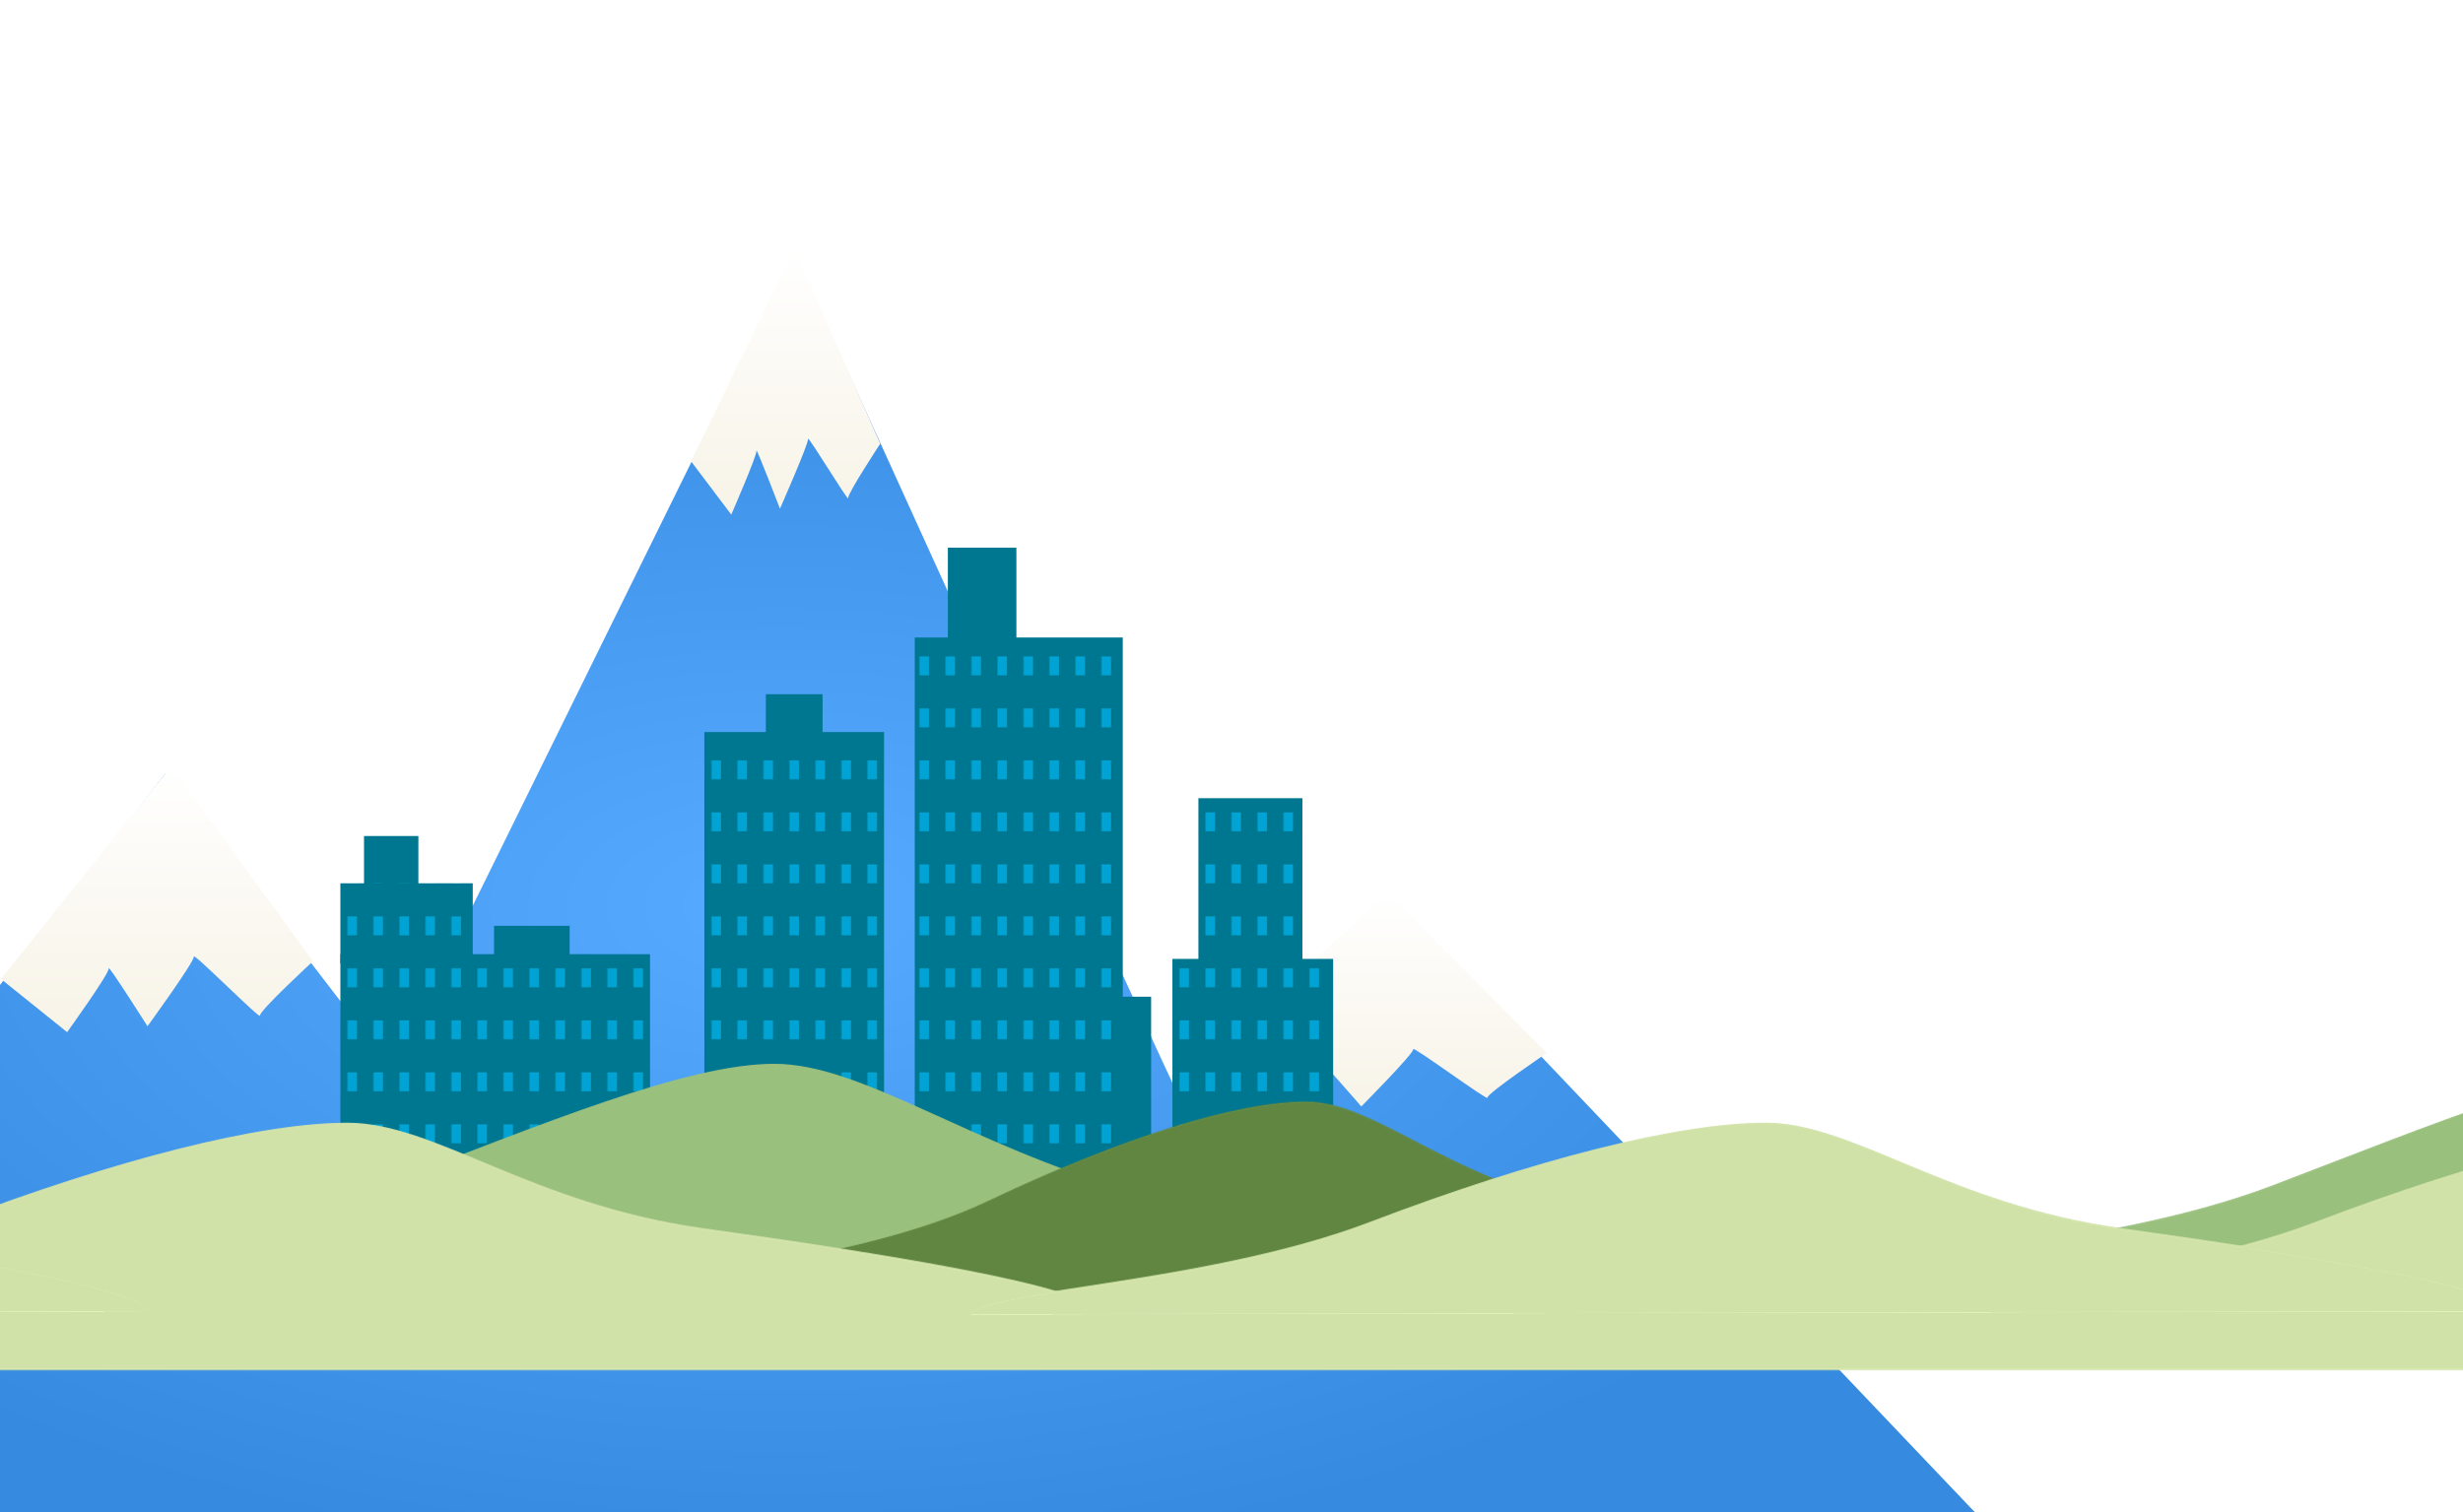
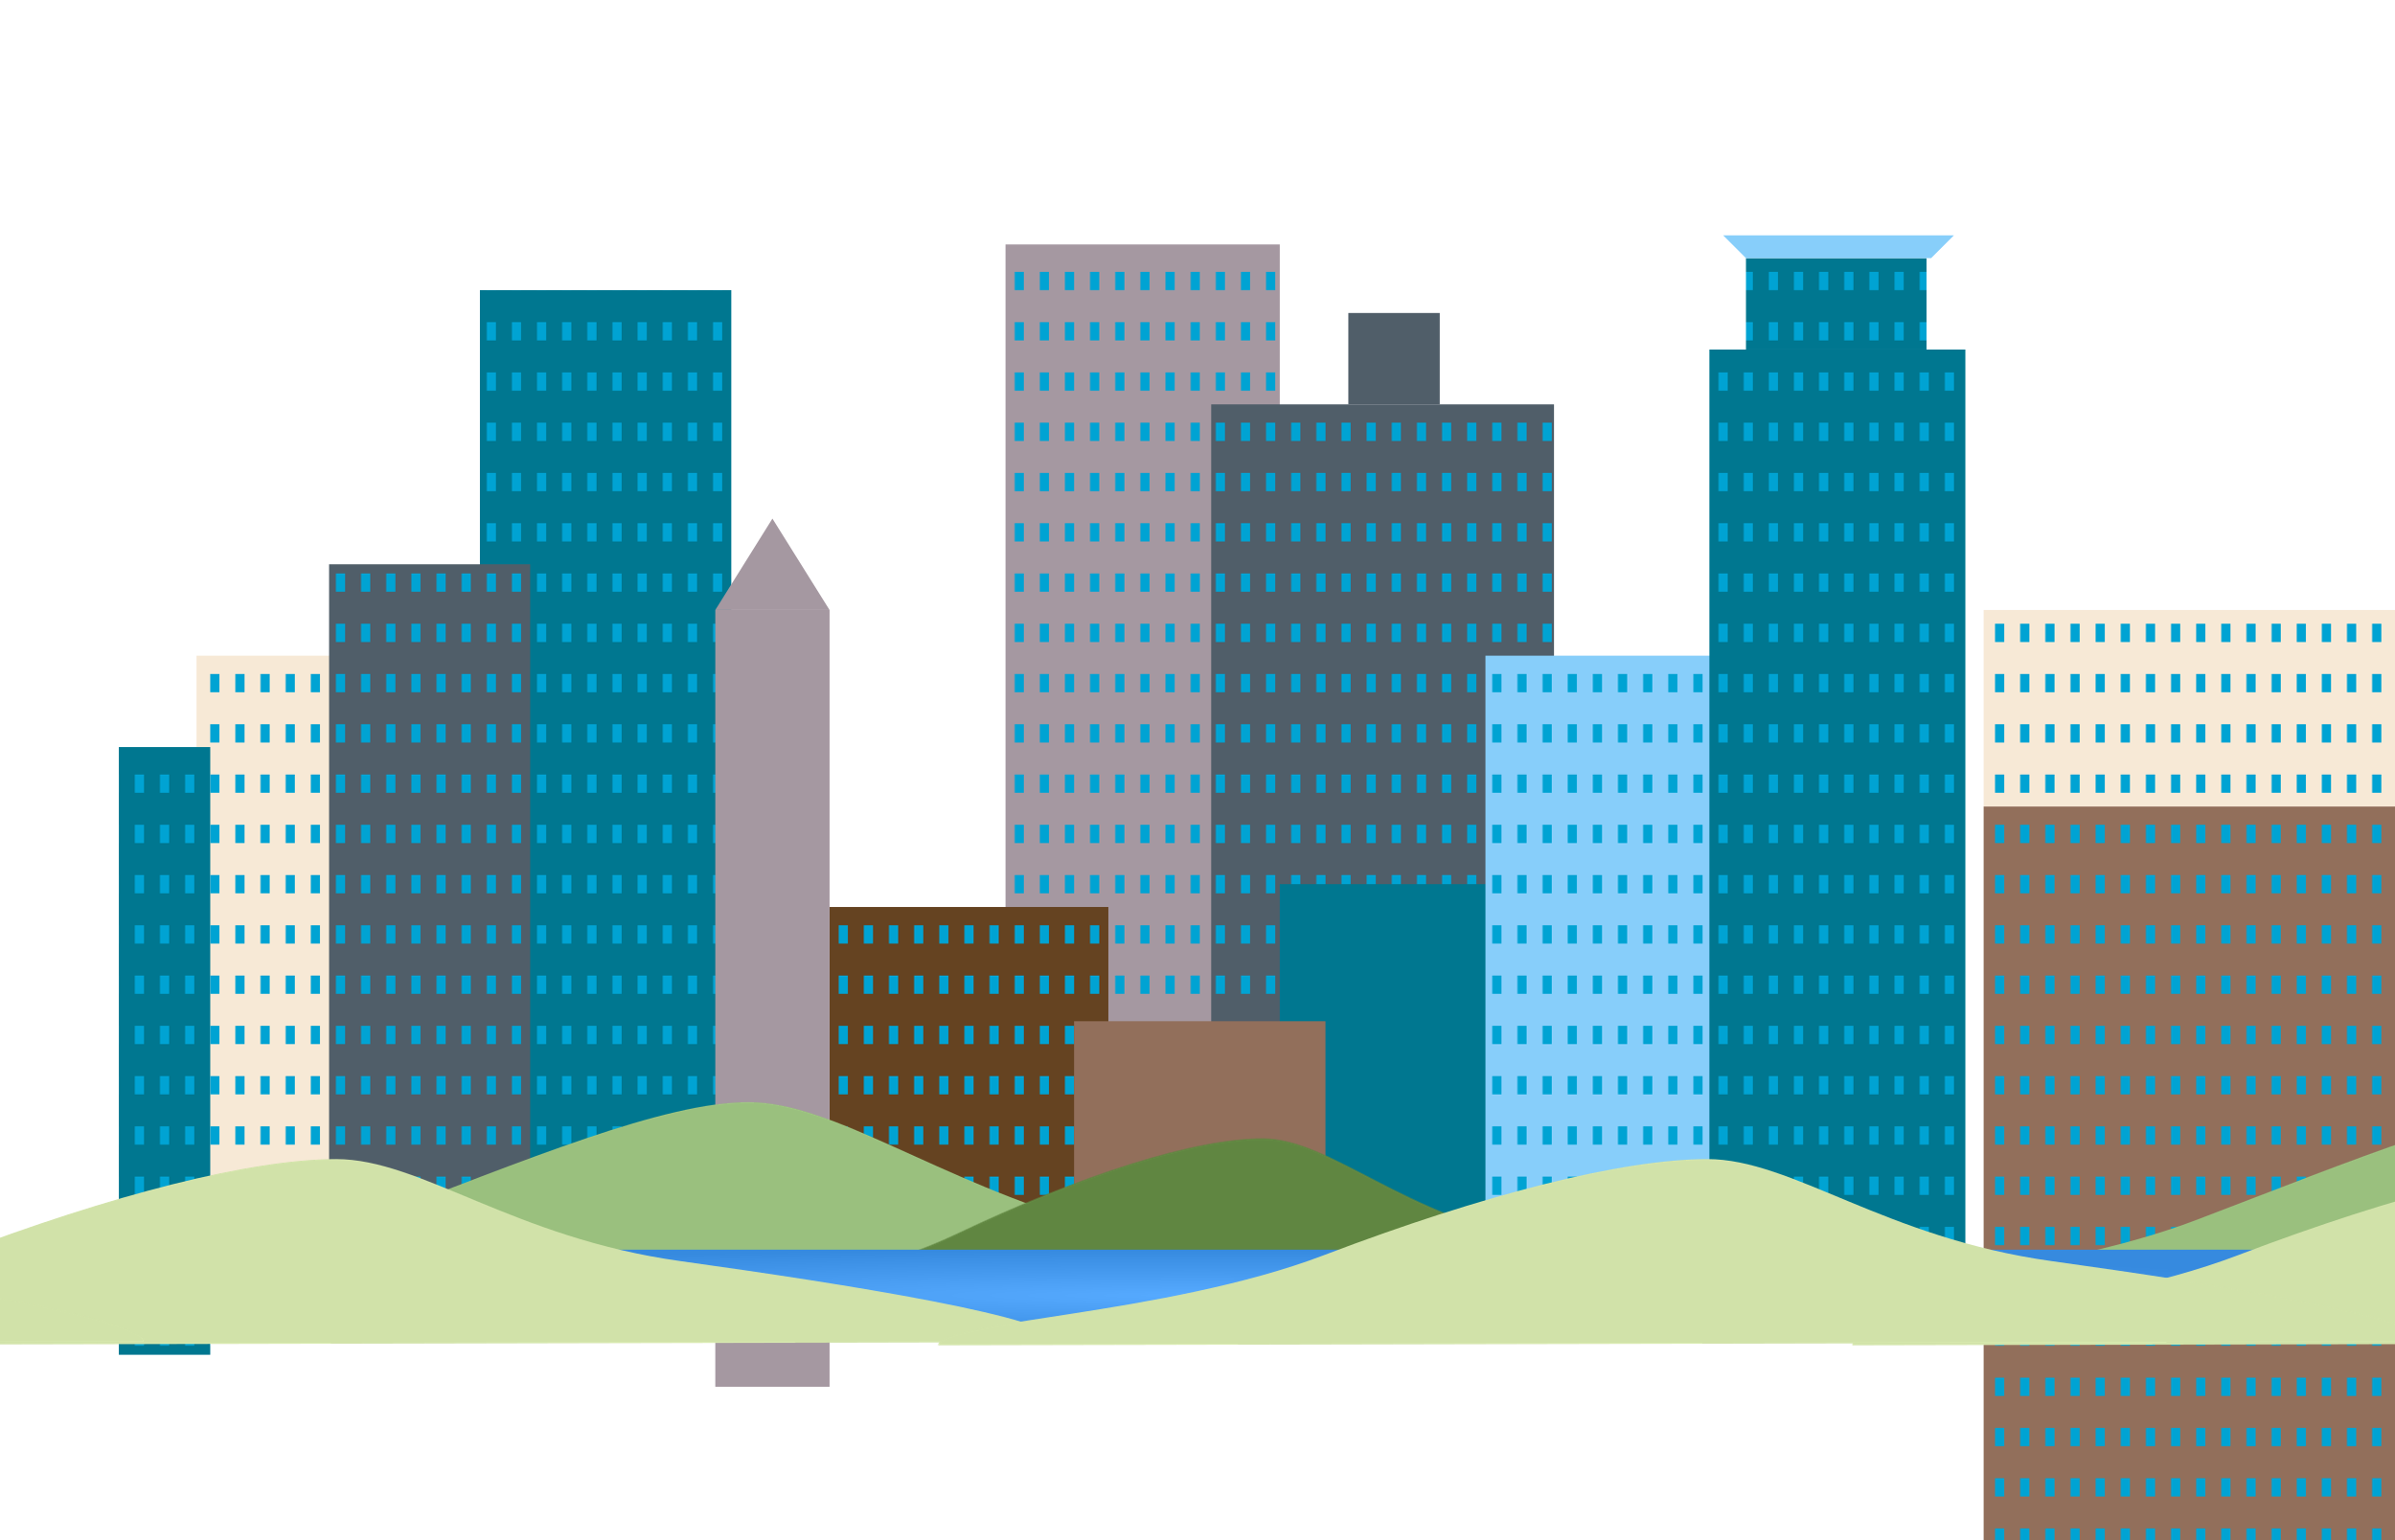
<svg xmlns="http://www.w3.org/2000/svg" width="100%" height="500" version="1.1">
  <defs>
    <radialGradient id="mountain" cx="50%" cy="50%" r="50%" fx="50%" fy="50%">
+       <stop offset="0%" style="stop-color:#56aaff;stop-opacity:1" />
+       <stop offset="100%" style="stop-color:#368adf;stop-opacity:1" />
+     </radialGradient>
+     <radialGradient id="lake" cx="50%" cy="50%" r="50%" fx="50%" fy="50%">
      <stop offset="0%" style="stop-color:#56aaff;stop-opacity:1" />
      <stop offset="100%" style="stop-color:#368adf;stop-opacity:1" />
    </radialGradient>
    <linearGradient id="snow" x1="0%" y1="100%" x2="0%" y2="0%">
      <stop offset="0%" style="stop-color:#F7F3E7;stop-opacity:1" />
      <stop offset="100%" style="stop-color:#FFFFFF;stop-opacity:1" />
    </linearGradient>
-     <linearGradient id="building" x1="0%" y1="100%" x2="100%" y2="0%">
+     <linearGradient id="building_off_white" x1="0%" y1="100%" x2="100%" y2="0%">
+       <stop offset="0%" style="stop-color:#F7E9D6;stop-opacity:1" />
+     </linearGradient>
+     <linearGradient id="building_blue" x1="0%" y1="100%" x2="100%" y2="0%">
      <stop offset="0%" style="stop-color:#007790;stop-opacity:1" />
+     </linearGradient>
+     <linearGradient id="building_light_blue" x1="0%" y1="100%" x2="100%" y2="0%">
+       <stop offset="0%" style="stop-color:#87CEFA;stop-opacity:1" />
+     </linearGradient>
+     <linearGradient id="building_dark_blue" x1="0%" y1="100%" x2="100%" y2="0%">
+       <stop offset="0%" style="stop-color:#505E69;stop-opacity:1" />
+     </linearGradient>
+     <linearGradient id="building_grey" x1="0%" y1="100%" x2="100%" y2="0%">
+       <stop offset="0%" style="stop-color:#A598A1;stop-opacity:1" />
+     </linearGradient>
+     <linearGradient id="building_brown" x1="0%" y1="100%" x2="100%" y2="0%">
+       <stop offset="0%" style="stop-color:#926F5B;stop-opacity:1" />
+     </linearGradient>
+     <linearGradient id="building_dark_brown" x1="0%" y1="100%" x2="100%" y2="0%">
+       <stop offset="0%" style="stop-color:#654321;stop-opacity:1" />
    </linearGradient>
    <radialGradient id="window" cx="50%" cy="50%" r="50%" fx="50%" fy="50%">
      <stop offset="0%" style="stop-color:#00A3D3;stop-opacity:1" />
      <stop offset="100%" style="stop-color:#00A3D3;stop-opacity:1" />
    </radialGradient>
    <pattern id="HillsA" width="800" height="500" patternUnits="userSpaceOnUse">
      <path d="m-8,160.887c0,-17.862 99.335,-21.584 168.948,-65.84c69.614,-44.256 129.507,-86.047 166.623,-86.047c37.116,0 81.474,56.479 151.552,90.423c70.078,33.945 165.877,41.354 165.877,59.216l-653,2.248z" fill="#9AC07E" />
    </pattern>
    <pattern id="HillsB" x="200" width="800" y="15" height="500" patternUnits="userSpaceOnUse">
      <path d="m82.5,156.443c0,-17.862 79.711,-21.584 135.572,-65.84c55.862,-44.256 104.725,-70.047 134.509,-70.047c29.784,0 62.169,57.479 120.81,74.423c58.641,16.944 133.108,41.354 133.108,59.216l-524,2.248z" fill="#608641" />
    </pattern>
    <pattern id="HillsC" x="-500" width="1000" height="500" patternUnits="userSpaceOnUse">
      <path d="m310.5,186.443c0,-17.862 99.335,-21.584 168.948,-65.84c69.614,-44.256 130.507,-70.047 167.623,-70.047c37.116,0 77.474,57.479 150.552,74.423c73.078,16.944 165.877,41.354 165.877,59.216l-653,2.248z" fill="#D1E2A9" />
-       <rect width="1000" height="50" y="175" fill="#D1E2A9" />
    </pattern>
    <pattern id="HillsD" x="100" width="1000" height="500" patternUnits="userSpaceOnUse">
      <path d="m310.5,186.443c0,-17.862 99.335,-21.584 168.948,-65.84c69.614,-44.256 130.507,-70.047 167.623,-70.047c37.116,0 77.474,57.479 150.552,74.423c73.078,16.944 165.877,41.354 165.877,59.216l-653,2.248z" fill="#D1E2A9" />
    </pattern>
-     <pattern id="Windows" width="11" height="11" patternUnits="userSpaceOnUse">
-       <rect height="11" width="11" y="0" x="0" fill="url(#building)" />
+     <pattern id="Windows_off_white" width="11" height="11" patternUnits="userSpaceOnUse">
+       <rect height="11" width="11" y="0" x="0" fill="url(#building_off_white)" />
+       <rect height="4" width="4" y="4" x="4" fill="url(#window)" />
+     </pattern>
+     <pattern id="Windows_dark_blue" width="11" height="11" patternUnits="userSpaceOnUse">
+       <rect height="11" width="11" y="0" x="0" fill="url(#building_dark_blue)" />
+       <rect height="4" width="4" y="4" x="4" fill="url(#window)" />
+     </pattern>
+     <pattern id="Windows_blue" width="11" height="11" patternUnits="userSpaceOnUse">
+       <rect height="11" width="11" y="0" x="0" fill="url(#building_blue)" />
+       <rect height="4" width="4" y="4" x="4" fill="url(#window)" />
+     </pattern>
+     <pattern id="Windows_light_blue" width="11" height="11" patternUnits="userSpaceOnUse">
+       <rect height="11" width="11" y="0" x="0" fill="url(#building_light_blue)" />
+       <rect height="4" width="4" y="4" x="4" fill="url(#window)" />
+     </pattern>
+     <pattern id="Windows_brown" width="11" height="11" patternUnits="userSpaceOnUse">
+       <rect height="11" width="11" y="0" x="0" fill="url(#building_brown)" />
+       <rect height="4" width="4" y="4" x="4" fill="url(#window)" />
+     </pattern>
+     <pattern id="Windows_dark_brown" width="11" height="11" patternUnits="userSpaceOnUse">
+       <rect height="11" width="11" y="0" x="0" fill="url(#building_dark_brown)" />
+       <rect height="4" width="4" y="4" x="4" fill="url(#window)" />
+     </pattern>
+     <pattern id="Windows_grey" width="11" height="11" patternUnits="userSpaceOnUse">
+       <rect height="11" width="11" y="0" x="0" fill="url(#building_grey)" />
      <rect height="4" width="4" y="4" x="4" fill="url(#window)" />
    </pattern>
  </defs>
-   <g transform="translate(-300, -600) scale(2, 2.5)">
-     <path fill="url(#mountain)" d="m55,476c0,0 130,-133 130,-133c0,0 48,50 48,50c0,0 85,-138 85,-138c0,0 80,141 81,142c1,1 45,-33 45,-33c0,0 132,111 132,111c0,0 -521,1 -521,1z" />
-     <path fill="url(#snow)" d="m150.2,377.8c0,0 14,9 14,9c0,0 9,-10 8.8,-10.8c-0.2,-0.8 8.2,9.8 8.2,9.8c0,0 10,-11 9.8,-11.8c-0.2,-0.8 14.2,10.8 14,10c-0.2,-0.8 11.2,-9.2 11.2,-9.2c0,0 -30,-33 -30,-33c0,0 -36,36 -36,36z" />
-     <path fill="url(#snow)" d="m296.2,290.2c0,0 8.485,9 8.485,9c0,0 5.455,-10 5.333,-10.8c-0.121,-0.8 4.97,9.8 4.97,9.8c0,0 6.061,-11 5.939,-11.8c-0.121,-0.8 8.606,10.8 8.485,10c-0.121,-0.8 6.788,-9.2 6.788,-9.2c0,0 -18.182,-33 -18.182,-33c0,0 -21.818,36 -21.818,36z" />
-     <path fill="url(#snow)" d="m403.2,392.8c0,0 15.697,7.4 15.697,7.4c0,0 10.091,-8.222 9.867,-8.88c-0.224,-0.658 9.194,8.058 9.194,8.058c0,0 11.212,-9.044 10.988,-9.702c-0.224,-0.658 15.921,8.88 15.697,8.222c-0.224,-0.658 12.558,-7.564 12.558,-7.564c0,0 -33.636,-27.133 -33.636,-27.133c0,0 -40.364,29.6 -40.364,29.6z" />
+   <g transform="scale(1, 2) translate(0, -120)">
+     <rect height="150" width="70" y="220" x="86" fill="url(#Windows_off_white)" />
+     <rect height="133" width="40" y="240" x="52" fill="url(#Windows_blue)" />
+     <rect height="200" width="110" y="140" x="210" fill="url(#Windows_blue)" />
+     <rect height="170" width="88" y="200" x="144" fill="url(#Windows_dark_blue)" />
+     <rect height="210" width="120" y="130" x="440" fill="url(#Windows_grey)" />
+     <rect height="180" width="150" y="165" x="530" fill="url(#Windows_dark_blue)" />
+     <rect height="20" width="40" y="145" x="590" fill="url(#building_dark_blue)" />
+     <rect height="80" width="150" y="270" x="560" fill="url(#building_blue)" />
+     <rect height="80" width="122" y="275" x="363" fill="url(#Windows_dark_brown)" />
+     <rect height="170" width="50" y="210" x="313" fill="url(#building_grey)" />
+     <polygon points="313,210 363,210 338,190" fill="url(#building_grey)" />
+     <rect height="40" width="110" y="300" x="470" fill="url(#building_brown)" />
+     <rect height="139" width="165" y="220" x="650" fill="url(#Windows_light_blue)" />
+     <rect height="200" width="112" y="153" x="748" fill="url(#Windows_blue)" />
+     <rect height="20" width="79" y="133" x="764" fill="url(#Windows_blue)" />
+     <polygon points="764,133 845,133 855,128 754,128" fill="url(#building_light_blue)" />
+     <rect height="200" width="180" y="253" x="868" fill="url(#Windows_brown)" />
+     <rect height="43" width="180" y="210" x="868" fill="url(#Windows_off_white)" />
  </g>
-   <g transform="scale(1, 2) translate(0, -120)">
-     <rect height="14" width="32" y="281" x="209" fill="url(#building)" />
-     <rect height="57" width="20" y="296" x="467" fill="url(#building)" />
-     <rect height="19" width="24" y="232" x="324" fill="url(#building)" />
-     <rect height="23" width="29" y="201" x="401" fill="url(#building)" />
-     <rect height="14" width="23" y="262" x="154" fill="url(#building)" />
-     <rect height="133" width="88" y="220" x="387" fill="url(#Windows)" />
-     <rect height="115" width="76" y="240" x="298" fill="url(#Windows)" />
-     <rect height="72" width="131" y="287" x="144" fill="url(#Windows)" />
-     <rect height="17" width="56" y="272" x="144" fill="url(#Windows)" />
-     <rect height="40" width="44" y="254" x="507" fill="url(#Windows)" />
-     <rect height="61" width="68" y="288" x="496" fill="url(#Windows)" />
-   </g>
-   <g transform="translate(0, 375) scale(1, 0.6)">
+   <g transform="translate(0, 390) scale(1, 0.6)">
    <rect fill="url(#HillsA)" width="100%" height="500" />
    <rect fill="url(#HillsB)" width="100%" height="500" />
+   </g>
+   <g transform="scale(1, 1) translate(0, -300)">
+     <rect height="40" width="100%" y="760" x="0" fill="url(#lake)" />
+   </g>
+   <g transform="translate(0, 390) scale(1, 0.6)">
    <rect fill="url(#HillsC)" width="100%" height="500" />
    <rect fill="url(#HillsD)" width="100%" height="500" />
  </g>
</svg>
